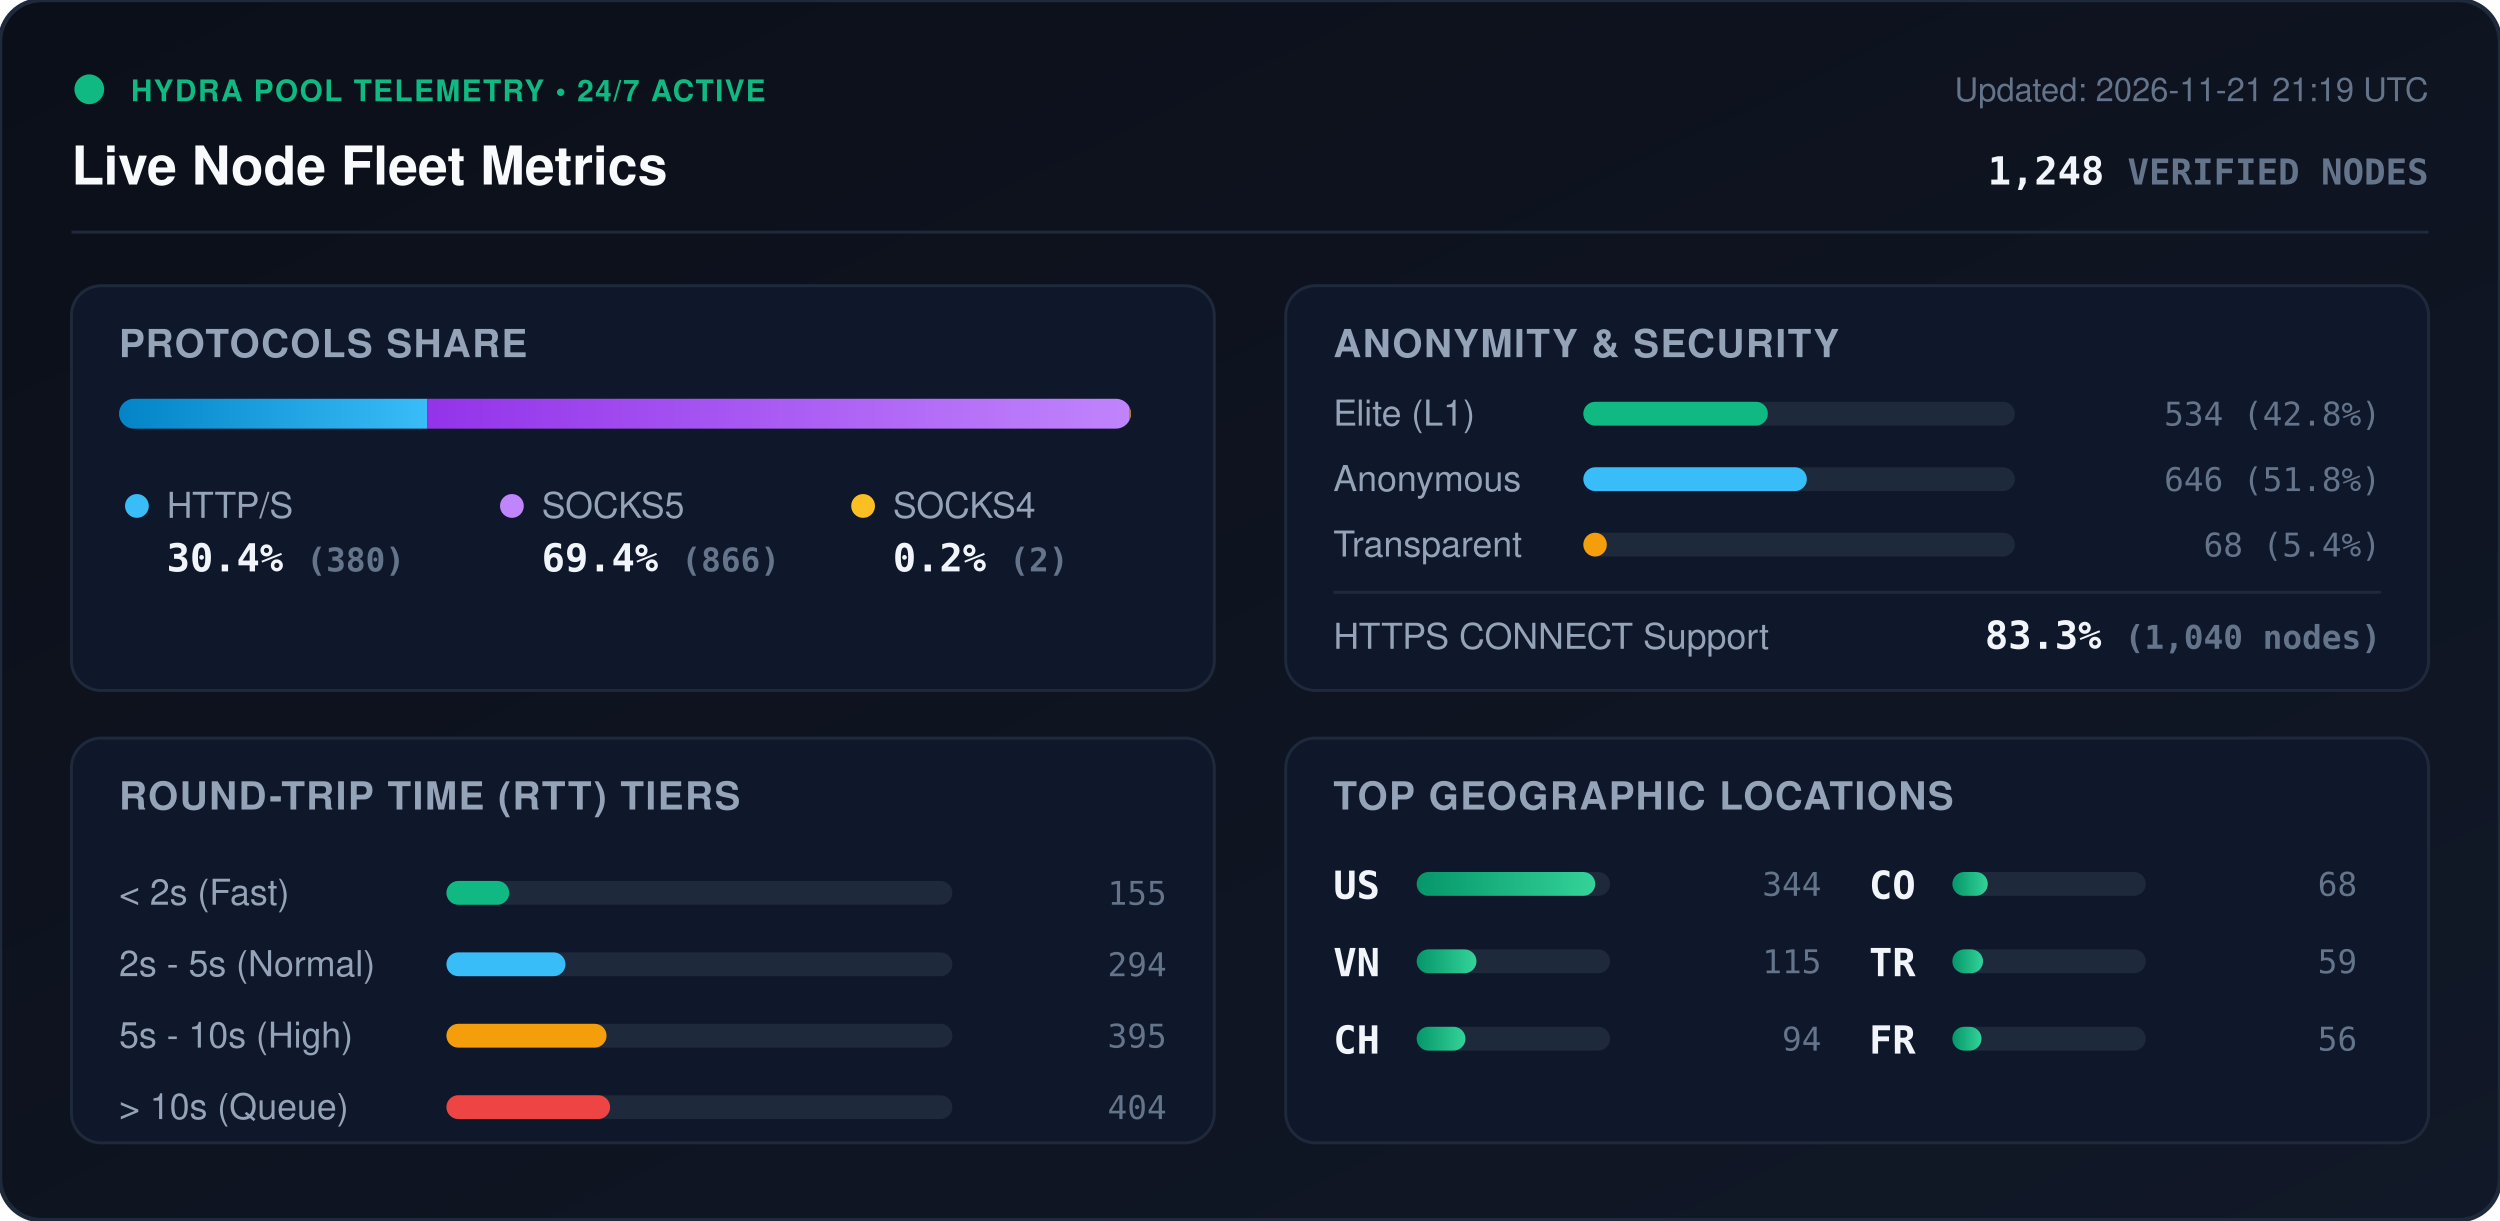
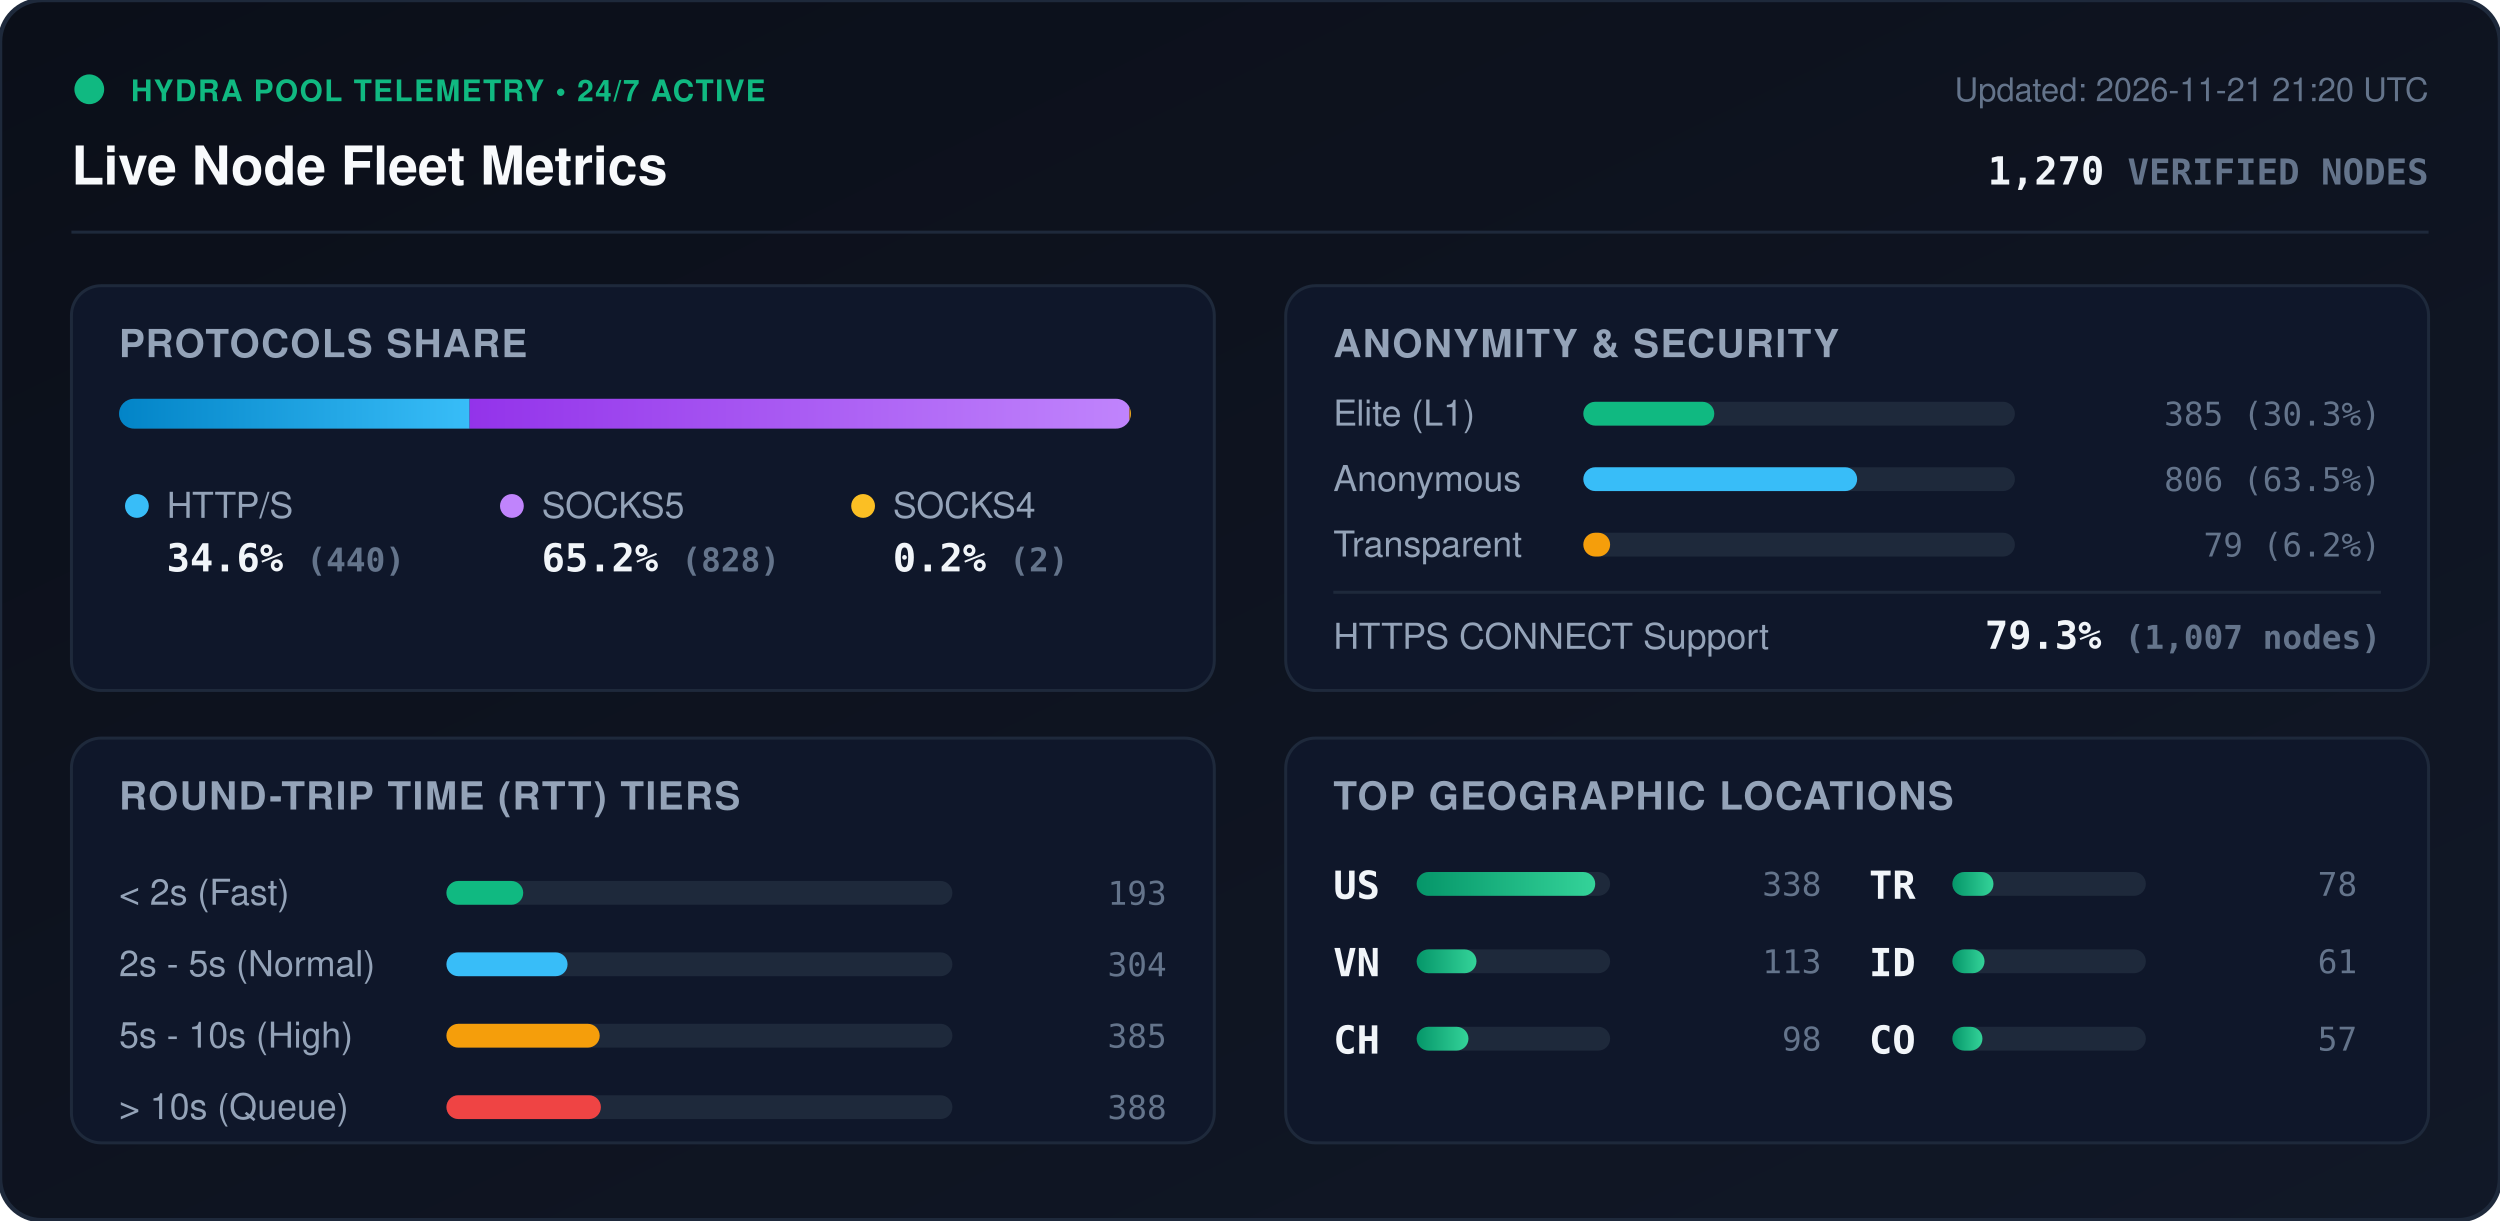
<svg xmlns="http://www.w3.org/2000/svg" viewBox="0 0 840 410" width="840" height="410" style="max-width: 100%; height: auto;">
  <defs>
    <linearGradient id="bg" x1="0%" y1="0%" x2="100%" y2="100%">
      <stop offset="0%" stop-color="#0b0f19" />
      <stop offset="100%" stop-color="#111827" />
    </linearGradient>
    <linearGradient id="bar-http" x1="0%" y1="0%" x2="100%" y2="0%">
      <stop offset="0%" stop-color="#0284c7" />
      <stop offset="100%" stop-color="#38bdf8" />
    </linearGradient>
    <linearGradient id="bar-socks5" x1="0%" y1="0%" x2="100%" y2="0%">
      <stop offset="0%" stop-color="#9333ea" />
      <stop offset="100%" stop-color="#c084fc" />
    </linearGradient>
    <linearGradient id="bar-socks4" x1="0%" y1="0%" x2="100%" y2="0%">
      <stop offset="0%" stop-color="#d97706" />
      <stop offset="100%" stop-color="#fbbf24" />
    </linearGradient>
    <linearGradient id="bar-green" x1="0%" y1="0%" x2="100%" y2="0%">
      <stop offset="0%" stop-color="#059669" />
      <stop offset="100%" stop-color="#34d399" />
    </linearGradient>
    <clipPath id="prog-track-clip">
      <rect width="340.0" height="10" rx="5" />
    </clipPath>
    <style>
      .title { font: 700 18px -apple-system, BlinkMacSystemFont, 'Segoe UI', Helvetica, Arial, sans-serif; fill: #f8fafc; }
      .sub { font: 500 11px -apple-system, BlinkMacSystemFont, 'Segoe UI', Helvetica, Arial, sans-serif; fill: #64748b; }
      .section-hdr { font: 600 13px -apple-system, BlinkMacSystemFont, 'Segoe UI', Helvetica, Arial, sans-serif; fill: #94a3b8; letter-spacing: 0.5px; }
      .metric-val { font: 700 13px -apple-system, BlinkMacSystemFont, 'Segoe UI', Helvetica, Arial, sans-serif; fill: #f1f5f9; }
      .metric-lbl { font: 500 12px -apple-system, BlinkMacSystemFont, 'Segoe UI', Helvetica, Arial, sans-serif; fill: #94a3b8; }
      .badge-txt { font: 700 10px -apple-system, BlinkMacSystemFont, 'Segoe UI', Helvetica, Arial, sans-serif; fill: #10b981; letter-spacing: 0.5px; }
      .mono { font-family: ui-monospace, SFMono-Regular, Menlo, Monaco, Consolas, monospace; }
      .pulse { animation: beacon 2s infinite ease-in-out; }
      @keyframes beacon { 0%, 100% { opacity: 1; } 50% { opacity: 0.35; } }
    </style>
  </defs>
  <rect width="840" height="410" rx="14" fill="url(#bg)" stroke="#1e293b" stroke-width="1.5" />
  <g transform="translate(24, 24)">
    <circle cx="6" cy="6" r="5" fill="#10b981" class="pulse" />
    <text x="20" y="10" class="badge-txt">HYDRA POOL TELEMETRY • 24/7 ACTIVE</text>
    <text x="0" y="38" class="title">Live Node Fleet Metrics</text>
-     <text x="792" y="10" text-anchor="end" class="sub">Updated: 2026-11-21 21:19 UTC</text>
-     <text x="792" y="38" text-anchor="end" class="metric-val mono" fill="#38bdf8">1,248 <tspan font-size="12" fill="#64748b">VERIFIED NODES</tspan>
+     <text x="792" y="10" text-anchor="end" class="sub">Updated: 2026-11-21 21:20 UTC</text>
+     <text x="792" y="38" text-anchor="end" class="metric-val mono" fill="#38bdf8">1,270 <tspan font-size="12" fill="#64748b">VERIFIED NODES</tspan>
    </text>
  </g>
  <line x1="24" y1="78" x2="816" y2="78" stroke="#1e293b" stroke-width="1" />
  <g transform="translate(24, 96)">
    <rect width="384" height="136" rx="10" fill="#0f172a" stroke="#1e293b" />
    <text x="16" y="24" class="section-hdr">PROTOCOLS SHARE</text>
    <g transform="translate(16, 38)">
      <rect width="340.0" height="10" rx="5" fill="#1e293b" />
      <g clip-path="url(#prog-track-clip)">
-         <rect x="0" width="103.5" height="10" fill="url(#bar-http)" />
-         <rect x="103.5" width="235.9" height="10" fill="url(#bar-socks5)" />
-         <rect x="339.4" width="0.5" height="10" fill="url(#bar-socks4)" />
+         <rect x="0" width="117.8" height="10" fill="url(#bar-http)" />
+         <rect x="117.8" width="221.7" height="10" fill="url(#bar-socks5)" />
+         <rect x="339.5" width="0.5" height="10" fill="url(#bar-socks4)" />
      </g>
    </g>
    <g transform="translate(16, 68)">
      <circle cx="6" cy="6" r="4" fill="#38bdf8" />
      <text x="16" y="10" class="metric-lbl">HTTP/S</text>
-       <text x="16" y="28" class="metric-val mono">30.4% <tspan font-size="11" fill="#64748b">(380)</tspan>
+       <text x="16" y="28" class="metric-val mono">34.6% <tspan font-size="11" fill="#64748b">(440)</tspan>
      </text>
      <circle cx="132" cy="6" r="4" fill="#c084fc" />
      <text x="142" y="10" class="metric-lbl">SOCKS5</text>
-       <text x="142" y="28" class="metric-val mono">69.4% <tspan font-size="11" fill="#64748b">(866)</tspan>
+       <text x="142" y="28" class="metric-val mono">65.2% <tspan font-size="11" fill="#64748b">(828)</tspan>
      </text>
      <circle cx="250" cy="6" r="4" fill="#fbbf24" />
      <text x="260" y="10" class="metric-lbl">SOCKS4</text>
      <text x="260" y="28" class="metric-val mono">0.2% <tspan font-size="11" fill="#64748b">(2)</tspan>
      </text>
    </g>
  </g>
  <g transform="translate(432, 96)">
    <rect width="384" height="136" rx="10" fill="#0f172a" stroke="#1e293b" />
    <text x="16" y="24" class="section-hdr">ANONYMITY &amp; SECURITY</text>
    <text x="16" y="47" class="metric-lbl">Elite (L1)</text>
    <rect x="100" y="39" width="145.0" height="8" rx="4" fill="#1e293b" />
-     <rect x="100" y="39" width="62.0" height="8" rx="4" fill="#10b981" />
-     <text x="368" y="47" text-anchor="end" class="mono sub" fill="#e2e8f0">534 (42.8%)</text>
+     <rect x="100" y="39" width="44.0" height="8" rx="4" fill="#10b981" />
+     <text x="368" y="47" text-anchor="end" class="mono sub" fill="#e2e8f0">385 (30.3%)</text>
    <text x="16" y="69" class="metric-lbl">Anonymous</text>
    <rect x="100" y="61" width="145.0" height="8" rx="4" fill="#1e293b" />
-     <rect x="100" y="61" width="75.1" height="8" rx="4" fill="#38bdf8" />
-     <text x="368" y="69" text-anchor="end" class="mono sub" fill="#e2e8f0">646 (51.8%)</text>
+     <rect x="100" y="61" width="92.0" height="8" rx="4" fill="#38bdf8" />
+     <text x="368" y="69" text-anchor="end" class="mono sub" fill="#e2e8f0">806 (63.5%)</text>
    <text x="16" y="91" class="metric-lbl">Transparent</text>
    <rect x="100" y="83" width="145.0" height="8" rx="4" fill="#1e293b" />
-     <rect x="100" y="83" width="7.9" height="8" rx="4" fill="#f59e0b" />
-     <text x="368" y="91" text-anchor="end" class="mono sub" fill="#e2e8f0">68 (5.4%)</text>
+     <rect x="100" y="83" width="9.0" height="8" rx="4" fill="#f59e0b" />
+     <text x="368" y="91" text-anchor="end" class="mono sub" fill="#e2e8f0">79 (6.2%)</text>
    <line x1="16" y1="103" x2="368" y2="103" stroke="#1e293b" stroke-width="1" />
    <text x="16" y="122" class="metric-lbl">HTTPS CONNECT Support</text>
-     <text x="368" y="122" text-anchor="end" class="metric-val mono" fill="#34d399">83.3% <tspan font-size="11" fill="#64748b">(1,040 nodes)</tspan>
+     <text x="368" y="122" text-anchor="end" class="metric-val mono" fill="#34d399">79.3% <tspan font-size="11" fill="#64748b">(1,007 nodes)</tspan>
    </text>
  </g>
  <g transform="translate(24, 248)">
    <rect width="384" height="136" rx="10" fill="#0f172a" stroke="#1e293b" />
    <text x="16" y="24" class="section-hdr">ROUND-TRIP TIME (RTT) TIERS</text>
    <g transform="translate(16, 42)">
      <text x="0" y="14" class="metric-lbl">&lt; 2s (Fast)</text>
      <rect x="110" y="6" width="170" height="8" rx="4" fill="#1e293b" />
-       <rect x="110" y="6" width="21.1" height="8" rx="4" fill="#10b981" />
-       <text x="352" y="14" text-anchor="end" class="mono sub">155</text>
+       <rect x="110" y="6" width="25.8" height="8" rx="4" fill="#10b981" />
+       <text x="352" y="14" text-anchor="end" class="mono sub">193</text>
      <text x="0" y="38" class="metric-lbl">2s - 5s (Normal)</text>
      <rect x="110" y="30" width="170" height="8" rx="4" fill="#1e293b" />
-       <rect x="110" y="30" width="40.0" height="8" rx="4" fill="#38bdf8" />
-       <text x="352" y="38" text-anchor="end" class="mono sub">294</text>
+       <rect x="110" y="30" width="40.7" height="8" rx="4" fill="#38bdf8" />
+       <text x="352" y="38" text-anchor="end" class="mono sub">304</text>
      <text x="0" y="62" class="metric-lbl">5s - 10s (High)</text>
      <rect x="110" y="54" width="170" height="8" rx="4" fill="#1e293b" />
-       <rect x="110" y="54" width="53.8" height="8" rx="4" fill="#f59e0b" />
-       <text x="352" y="62" text-anchor="end" class="mono sub">395</text>
+       <rect x="110" y="54" width="51.5" height="8" rx="4" fill="#f59e0b" />
+       <text x="352" y="62" text-anchor="end" class="mono sub">385</text>
      <text x="0" y="86" class="metric-lbl">&gt; 10s (Queue)</text>
      <rect x="110" y="78" width="170" height="8" rx="4" fill="#1e293b" />
-       <rect x="110" y="78" width="55.0" height="8" rx="4" fill="#ef4444" />
-       <text x="352" y="86" text-anchor="end" class="mono sub">404</text>
+       <rect x="110" y="78" width="51.9" height="8" rx="4" fill="#ef4444" />
+       <text x="352" y="86" text-anchor="end" class="mono sub">388</text>
    </g>
  </g>
  <g transform="translate(432, 248)">
    <rect width="384" height="136" rx="10" fill="#0f172a" stroke="#1e293b" />
    <text x="16" y="24" class="section-hdr">TOP GEOGRAPHIC LOCATIONS</text>
    <g transform="translate(16, 42)">
      <g transform="translate(0, 0)">
        <text x="0" y="12" class="mono metric-val" font-size="12">US</text>
        <rect x="28" y="3" width="65" height="8" rx="4" fill="#1e293b" />
        <rect x="28" y="3" width="60.0" height="8" rx="4" fill="url(#bar-green)" />
-         <text x="164" y="11" text-anchor="end" class="mono sub">344</text>
+         <text x="164" y="11" text-anchor="end" class="mono sub">338</text>
      </g>
      <g transform="translate(0, 26)">
        <text x="0" y="12" class="mono metric-val" font-size="12">VN</text>
        <rect x="28" y="3" width="65" height="8" rx="4" fill="#1e293b" />
        <rect x="28" y="3" width="20.1" height="8" rx="4" fill="url(#bar-green)" />
-         <text x="164" y="11" text-anchor="end" class="mono sub">115</text>
+         <text x="164" y="11" text-anchor="end" class="mono sub">113</text>
      </g>
      <g transform="translate(0, 52)">
        <text x="0" y="12" class="mono metric-val" font-size="12">CH</text>
        <rect x="28" y="3" width="65" height="8" rx="4" fill="#1e293b" />
-         <rect x="28" y="3" width="16.4" height="8" rx="4" fill="url(#bar-green)" />
-         <text x="164" y="11" text-anchor="end" class="mono sub">94</text>
+         <rect x="28" y="3" width="17.4" height="8" rx="4" fill="url(#bar-green)" />
+         <text x="164" y="11" text-anchor="end" class="mono sub">98</text>
      </g>
      <g transform="translate(180, 0)">
+         <text x="0" y="12" class="mono metric-val" font-size="12">TR</text>
+         <rect x="28" y="3" width="65" height="8" rx="4" fill="#1e293b" />
+         <rect x="28" y="3" width="13.8" height="8" rx="4" fill="url(#bar-green)" />
+         <text x="164" y="11" text-anchor="end" class="mono sub">78</text>
+       </g>
+       <g transform="translate(180, 26)">
+         <text x="0" y="12" class="mono metric-val" font-size="12">ID</text>
+         <rect x="28" y="3" width="65" height="8" rx="4" fill="#1e293b" />
+         <rect x="28" y="3" width="10.8" height="8" rx="4" fill="url(#bar-green)" />
+         <text x="164" y="11" text-anchor="end" class="mono sub">61</text>
+       </g>
+       <g transform="translate(180, 52)">
        <text x="0" y="12" class="mono metric-val" font-size="12">CO</text>
        <rect x="28" y="3" width="65" height="8" rx="4" fill="#1e293b" />
-         <rect x="28" y="3" width="11.9" height="8" rx="4" fill="url(#bar-green)" />
-         <text x="164" y="11" text-anchor="end" class="mono sub">68</text>
-       </g>
-       <g transform="translate(180, 26)">
-         <text x="0" y="12" class="mono metric-val" font-size="12">TR</text>
-         <rect x="28" y="3" width="65" height="8" rx="4" fill="#1e293b" />
-         <rect x="28" y="3" width="10.3" height="8" rx="4" fill="url(#bar-green)" />
-         <text x="164" y="11" text-anchor="end" class="mono sub">59</text>
-       </g>
-       <g transform="translate(180, 52)">
-         <text x="0" y="12" class="mono metric-val" font-size="12">FR</text>
-         <rect x="28" y="3" width="65" height="8" rx="4" fill="#1e293b" />
-         <rect x="28" y="3" width="9.8" height="8" rx="4" fill="url(#bar-green)" />
-         <text x="164" y="11" text-anchor="end" class="mono sub">56</text>
+         <rect x="28" y="3" width="10.1" height="8" rx="4" fill="url(#bar-green)" />
+         <text x="164" y="11" text-anchor="end" class="mono sub">57</text>
      </g>
    </g>
  </g>
</svg>
